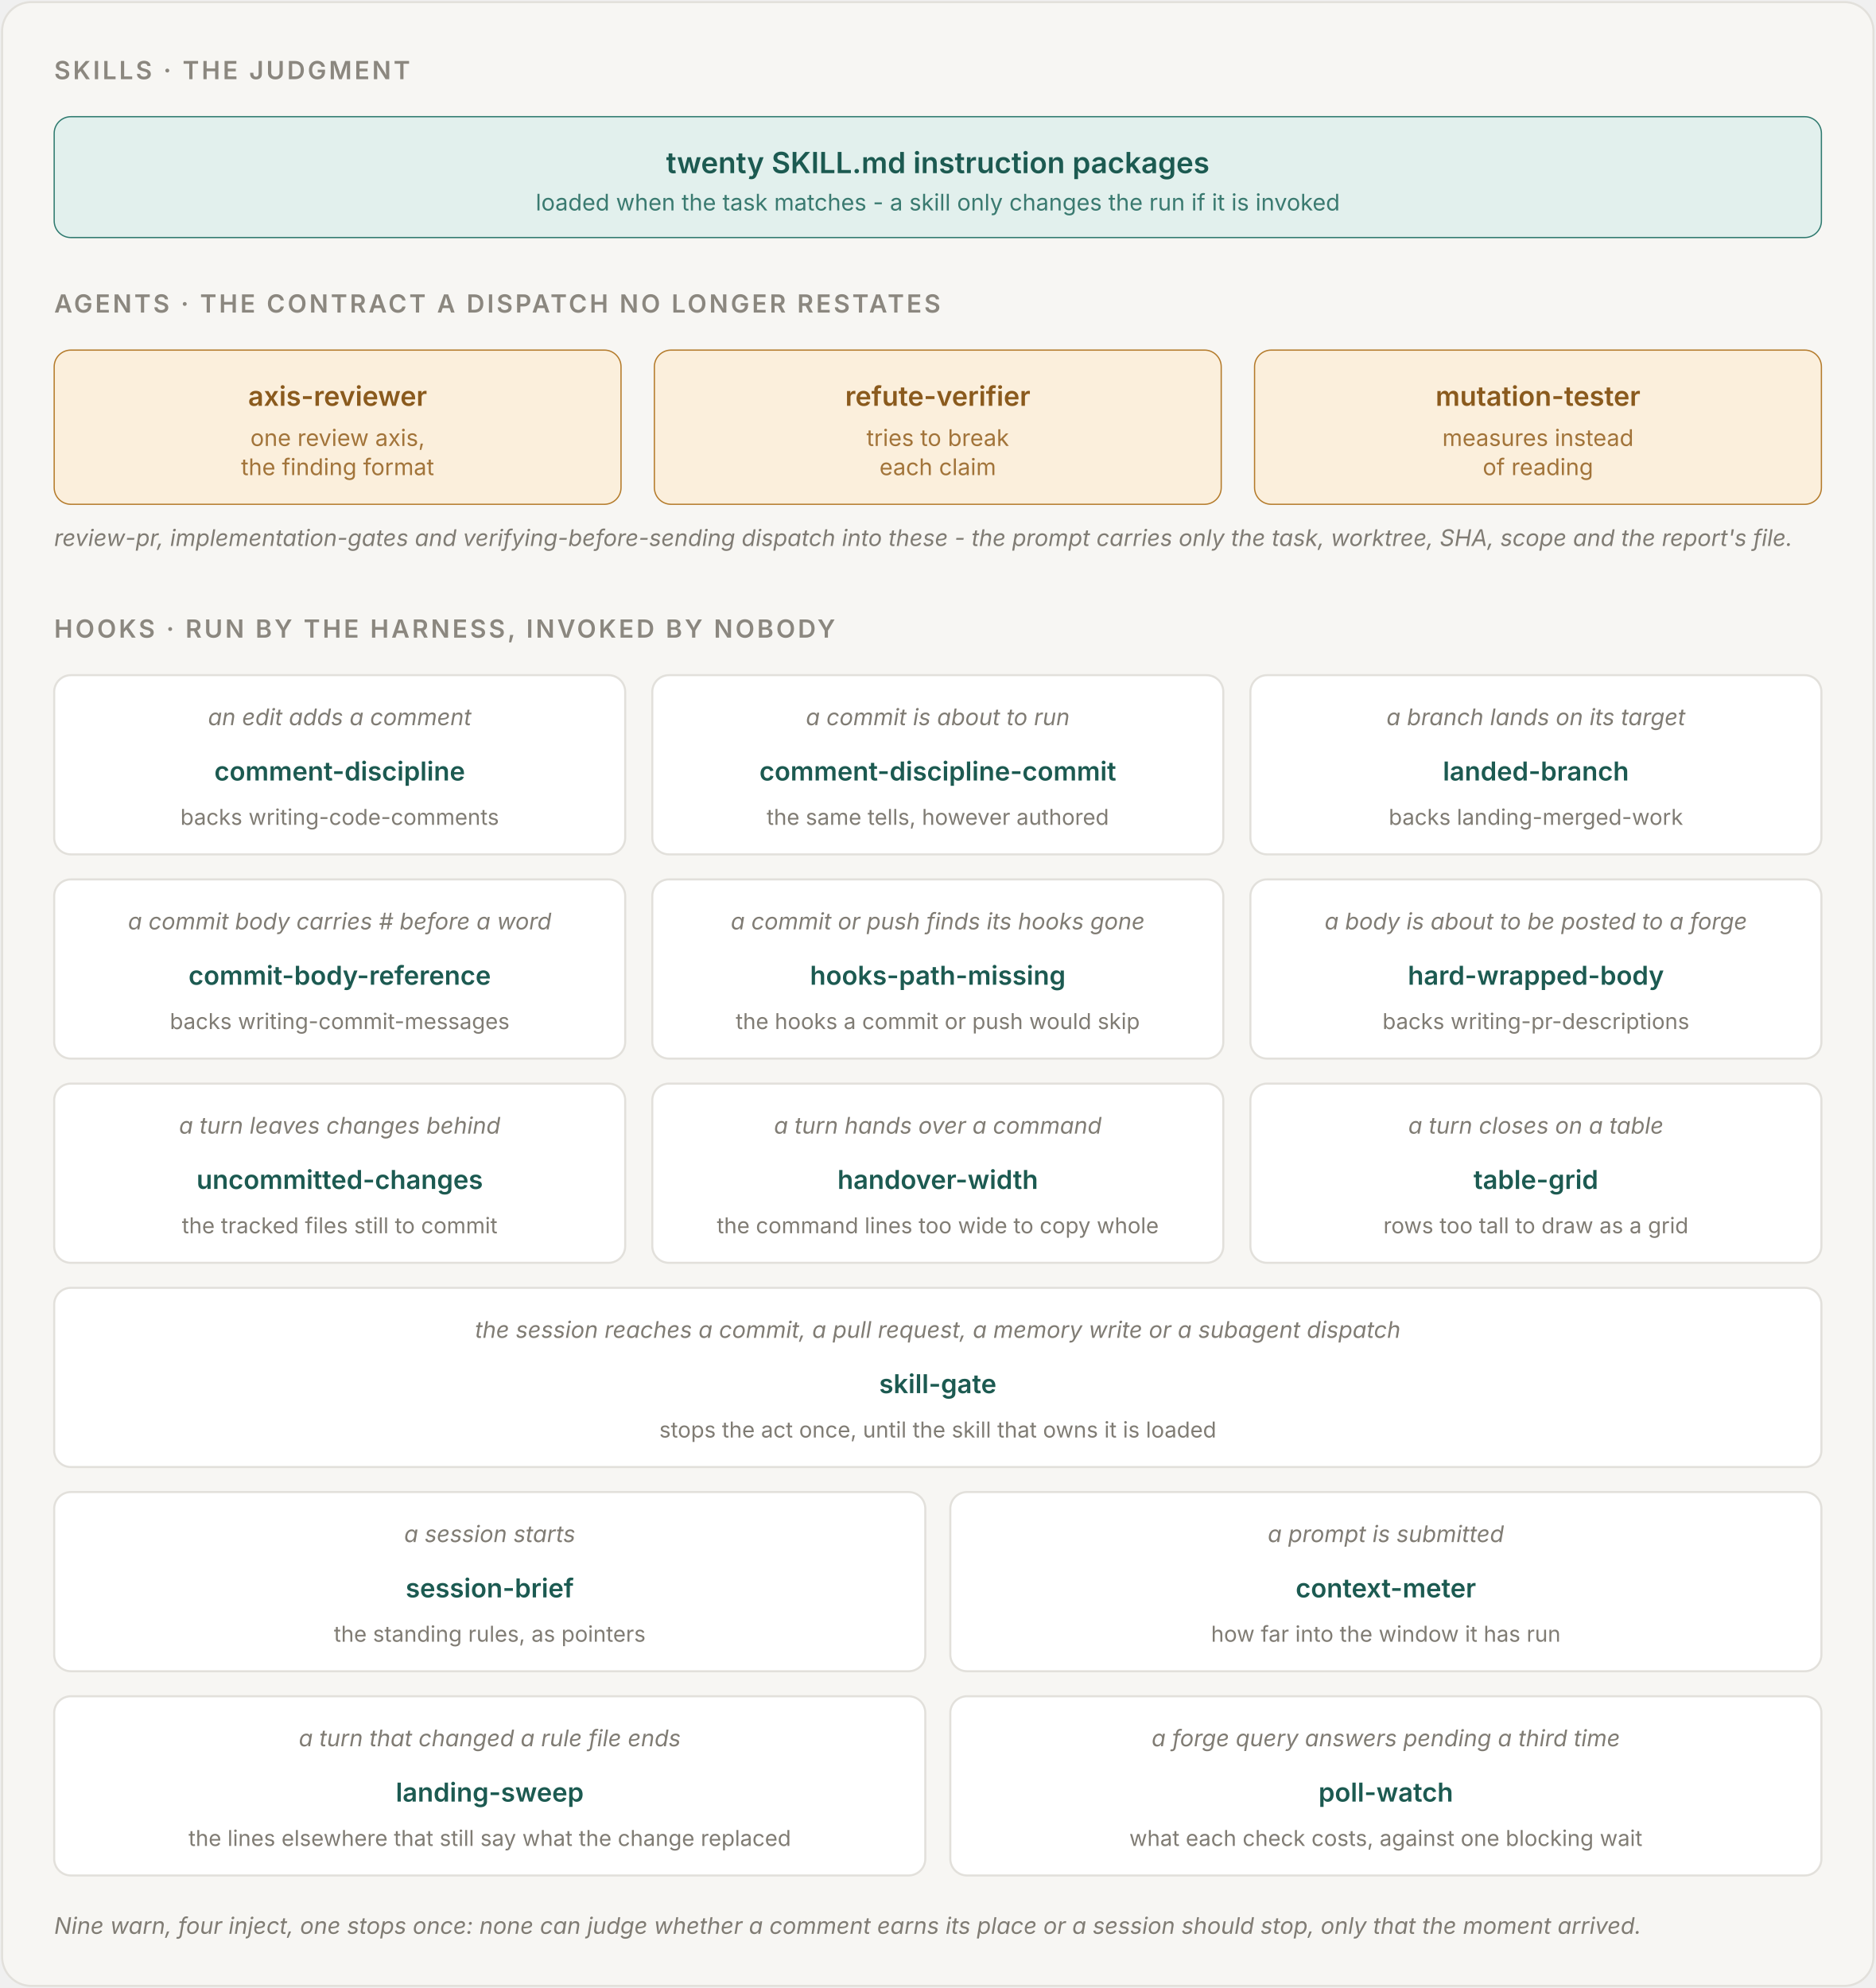
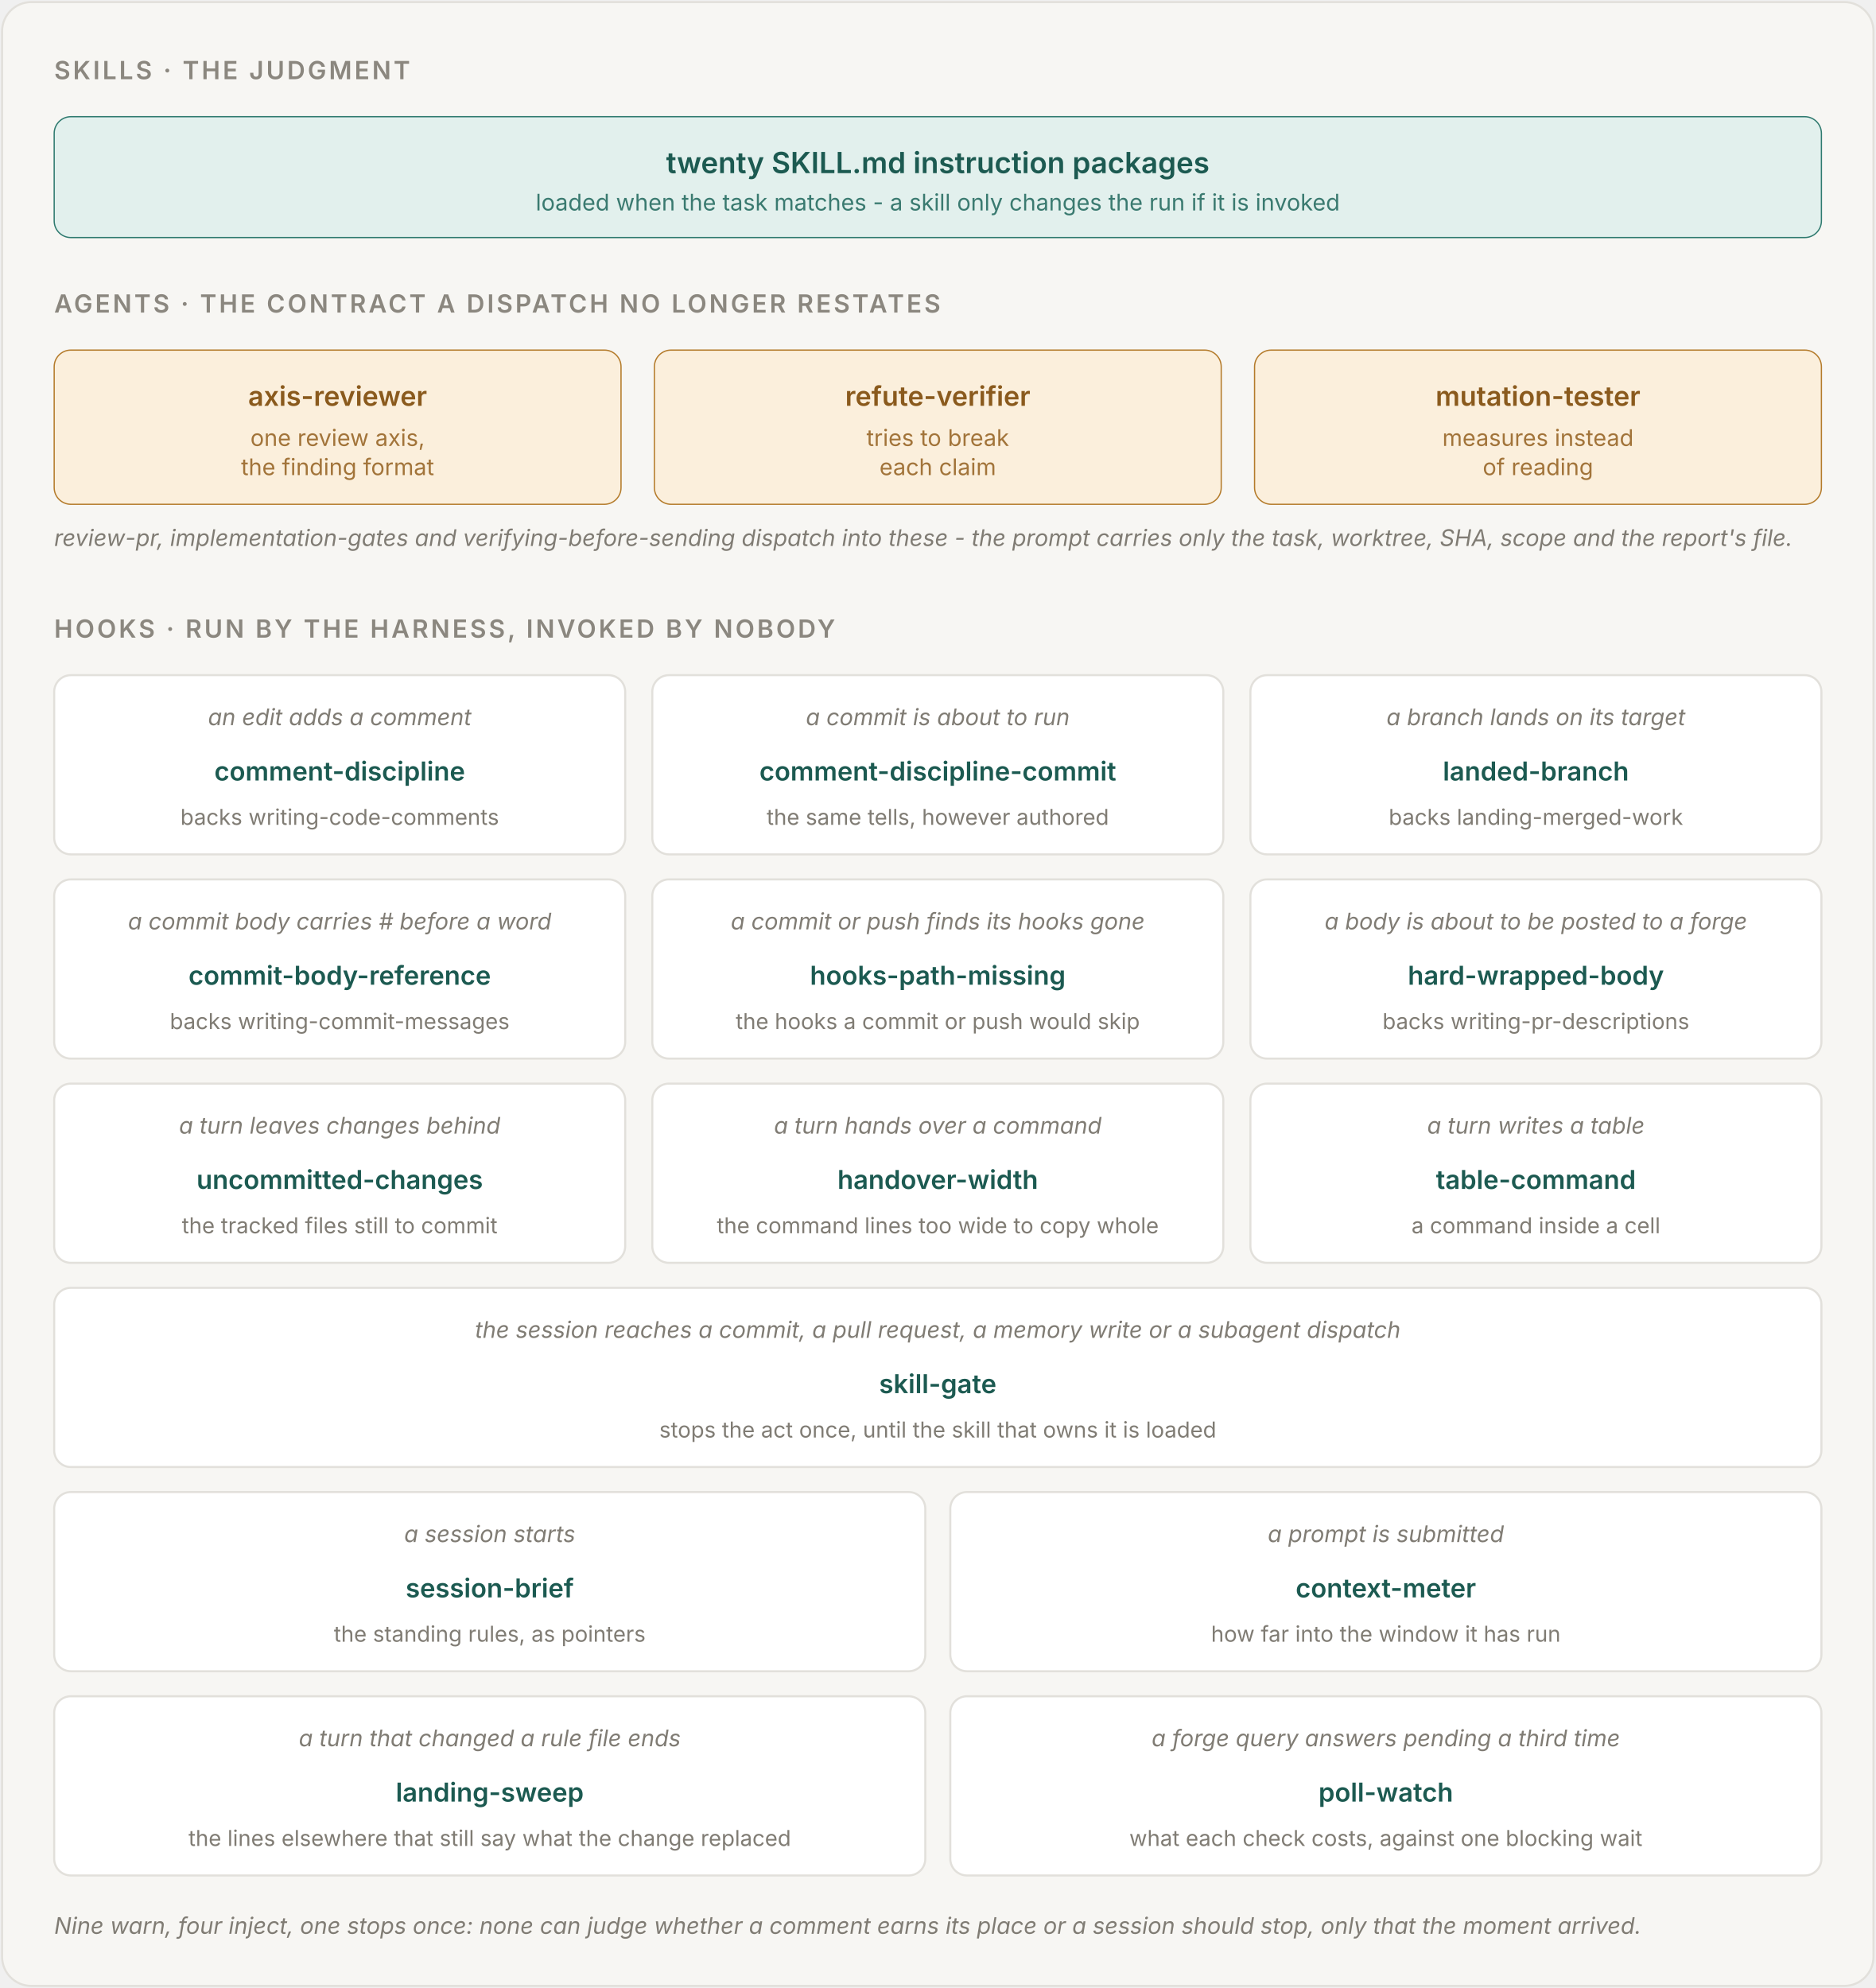
- <svg xmlns="http://www.w3.org/2000/svg" width="100%" viewBox="0 0 900 954" role="img" aria-label="The three component types: twenty skills carry the judgment and fire only when invoked; three agent types carry the reviewer, skeptic and mutation contracts so a dispatch prompt shrinks to the task, its scope and the file its report goes to; fourteen hooks are run by the harness — nine warn at the moments a skill is most often skipped (an edit adding a comment, a commit about to run, a commit message a linter will misread, a commit or push about to run with its configured hooks missing, a branch landing on its target, a turn leaving tracked changes uncommitted, a turn handing over a command too wide to copy whole, a turn closing on a table whose rows are too tall to draw as a grid, a pull request or issue body or a comment about to be sent), one stops a commit, a pull request, a memory write or a subagent dispatch once until the skill that owns it is loaded, and four inject what a session cannot see for itself (the standing rules at session start, how far into its context window it has run, the lines a turn's change to a rule file left stale elsewhere, and what each check costs when a run is polled one call at a time)">
+ <svg xmlns="http://www.w3.org/2000/svg" width="100%" viewBox="0 0 900 954" role="img" aria-label="The three component types: twenty skills carry the judgment and fire only when invoked; three agent types carry the reviewer, skeptic and mutation contracts so a dispatch prompt shrinks to the task, its scope and the file its report goes to; fourteen hooks are run by the harness — nine warn at the moments a skill is most often skipped (an edit adding a comment, a commit about to run, a commit message a linter will misread, a commit or push about to run with its configured hooks missing, a branch landing on its target, a turn leaving tracked changes uncommitted, a turn handing over a command too wide to copy whole, a turn putting a command inside a table cell, a pull request or issue body or a comment about to be sent), one stops a commit, a pull request, a memory write or a subagent dispatch once until the skill that owns it is loaded, and four inject what a session cannot see for itself (the standing rules at session start, how far into its context window it has run, the lines a turn's change to a rule file left stale elsewhere, and what each check costs when a run is polled one call at a time)">
  <rect x="1" y="1" width="898" height="952" rx="14" fill="#F7F6F3" stroke="#E2E0DB" stroke-width="1" />
  <text x="26" y="38" font-family="system-ui, -apple-system, sans-serif" font-size="12" font-weight="600" fill="#8B877F" letter-spacing="1.2">SKILLS · THE JUDGMENT</text>
  <rect x="26" y="56" width="848" height="58" rx="8" fill="#E2F0ED" stroke="#2F7A6F" stroke-width="0.6" />
  <text x="450" y="78" font-family="system-ui, -apple-system, sans-serif" font-size="14" font-weight="600" fill="#1C5A51" text-anchor="middle" dominant-baseline="central">twenty SKILL.md instruction packages</text>
  <text x="450" y="97" font-family="system-ui, -apple-system, sans-serif" font-size="11" font-weight="400" fill="#3A7A70" text-anchor="middle" dominant-baseline="central">loaded when the task matches - a skill only changes the run if it is invoked</text>
  <text x="26" y="150" font-family="system-ui, -apple-system, sans-serif" font-size="12" font-weight="600" fill="#8B877F" letter-spacing="1.2">AGENTS · THE CONTRACT A DISPATCH NO LONGER RESTATES</text>
  <rect x="26" y="168" width="272" height="74" rx="8" fill="#FBEFDC" stroke="#B47B2B" stroke-width="0.6" />
  <text x="162" y="190" font-family="system-ui, -apple-system, sans-serif" font-size="13" font-weight="600" fill="#8A5A1D" text-anchor="middle" dominant-baseline="central">axis-reviewer</text>
  <text x="162" y="210" font-family="system-ui, -apple-system, sans-serif" font-size="11" font-weight="400" fill="#A2743A" text-anchor="middle" dominant-baseline="central">one review axis,</text>
  <text x="162" y="224" font-family="system-ui, -apple-system, sans-serif" font-size="11" font-weight="400" fill="#A2743A" text-anchor="middle" dominant-baseline="central">the finding format</text>
  <rect x="314" y="168" width="272" height="74" rx="8" fill="#FBEFDC" stroke="#B47B2B" stroke-width="0.6" />
  <text x="450" y="190" font-family="system-ui, -apple-system, sans-serif" font-size="13" font-weight="600" fill="#8A5A1D" text-anchor="middle" dominant-baseline="central">refute-verifier</text>
  <text x="450" y="210" font-family="system-ui, -apple-system, sans-serif" font-size="11" font-weight="400" fill="#A2743A" text-anchor="middle" dominant-baseline="central">tries to break</text>
  <text x="450" y="224" font-family="system-ui, -apple-system, sans-serif" font-size="11" font-weight="400" fill="#A2743A" text-anchor="middle" dominant-baseline="central">each claim</text>
  <rect x="602" y="168" width="272" height="74" rx="8" fill="#FBEFDC" stroke="#B47B2B" stroke-width="0.6" />
  <text x="738" y="190" font-family="system-ui, -apple-system, sans-serif" font-size="13" font-weight="600" fill="#8A5A1D" text-anchor="middle" dominant-baseline="central">mutation-tester</text>
  <text x="738" y="210" font-family="system-ui, -apple-system, sans-serif" font-size="11" font-weight="400" fill="#A2743A" text-anchor="middle" dominant-baseline="central">measures instead</text>
  <text x="738" y="224" font-family="system-ui, -apple-system, sans-serif" font-size="11" font-weight="400" fill="#A2743A" text-anchor="middle" dominant-baseline="central">of reading</text>
  <text x="26" y="262" font-family="system-ui, -apple-system, sans-serif" font-size="11" font-style="italic" fill="#807C74">review-pr, implementation-gates and verifying-before-sending dispatch into these - the prompt carries only the task, worktree, SHA, scope and the report's file.</text>
  <text x="26" y="306" font-family="system-ui, -apple-system, sans-serif" font-size="12" font-weight="600" fill="#8B877F" letter-spacing="1.2">HOOKS · RUN BY THE HARNESS, INVOKED BY NOBODY</text>
  <rect x="26" y="324" width="274" height="86" rx="8" fill="#FFFFFF" stroke="#E2E0DB" stroke-width="1" />
  <text x="163" y="344" font-family="system-ui, -apple-system, sans-serif" font-size="11" font-weight="400" font-style="italic" fill="#807C74" text-anchor="middle" dominant-baseline="central">an edit adds a comment</text>
  <text x="163" y="370" font-family="system-ui, -apple-system, sans-serif" font-size="12.5" font-weight="600" fill="#1C5A51" text-anchor="middle" dominant-baseline="central">comment-discipline</text>
  <text x="163" y="392" font-family="system-ui, -apple-system, sans-serif" font-size="10.5" font-weight="400" fill="#807C74" text-anchor="middle" dominant-baseline="central">backs writing-code-comments</text>
  <rect x="313" y="324" width="274" height="86" rx="8" fill="#FFFFFF" stroke="#E2E0DB" stroke-width="1" />
  <text x="450" y="344" font-family="system-ui, -apple-system, sans-serif" font-size="11" font-weight="400" font-style="italic" fill="#807C74" text-anchor="middle" dominant-baseline="central">a commit is about to run</text>
  <text x="450" y="370" font-family="system-ui, -apple-system, sans-serif" font-size="12.5" font-weight="600" fill="#1C5A51" text-anchor="middle" dominant-baseline="central">comment-discipline-commit</text>
  <text x="450" y="392" font-family="system-ui, -apple-system, sans-serif" font-size="10.5" font-weight="400" fill="#807C74" text-anchor="middle" dominant-baseline="central">the same tells, however authored</text>
  <rect x="600" y="324" width="274" height="86" rx="8" fill="#FFFFFF" stroke="#E2E0DB" stroke-width="1" />
  <text x="737" y="344" font-family="system-ui, -apple-system, sans-serif" font-size="11" font-weight="400" font-style="italic" fill="#807C74" text-anchor="middle" dominant-baseline="central">a branch lands on its target</text>
  <text x="737" y="370" font-family="system-ui, -apple-system, sans-serif" font-size="12.5" font-weight="600" fill="#1C5A51" text-anchor="middle" dominant-baseline="central">landed-branch</text>
  <text x="737" y="392" font-family="system-ui, -apple-system, sans-serif" font-size="10.5" font-weight="400" fill="#807C74" text-anchor="middle" dominant-baseline="central">backs landing-merged-work</text>
  <rect x="26" y="422" width="274" height="86" rx="8" fill="#FFFFFF" stroke="#E2E0DB" stroke-width="1" />
  <text x="163" y="442" font-family="system-ui, -apple-system, sans-serif" font-size="11" font-weight="400" font-style="italic" fill="#807C74" text-anchor="middle" dominant-baseline="central">a commit body carries # before a word</text>
  <text x="163" y="468" font-family="system-ui, -apple-system, sans-serif" font-size="12.5" font-weight="600" fill="#1C5A51" text-anchor="middle" dominant-baseline="central">commit-body-reference</text>
  <text x="163" y="490" font-family="system-ui, -apple-system, sans-serif" font-size="10.5" font-weight="400" fill="#807C74" text-anchor="middle" dominant-baseline="central">backs writing-commit-messages</text>
  <rect x="313" y="422" width="274" height="86" rx="8" fill="#FFFFFF" stroke="#E2E0DB" stroke-width="1" />
  <text x="450" y="442" font-family="system-ui, -apple-system, sans-serif" font-size="11" font-weight="400" font-style="italic" fill="#807C74" text-anchor="middle" dominant-baseline="central">a commit or push finds its hooks gone</text>
  <text x="450" y="468" font-family="system-ui, -apple-system, sans-serif" font-size="12.5" font-weight="600" fill="#1C5A51" text-anchor="middle" dominant-baseline="central">hooks-path-missing</text>
  <text x="450" y="490" font-family="system-ui, -apple-system, sans-serif" font-size="10.5" font-weight="400" fill="#807C74" text-anchor="middle" dominant-baseline="central">the hooks a commit or push would skip</text>
  <rect x="600" y="422" width="274" height="86" rx="8" fill="#FFFFFF" stroke="#E2E0DB" stroke-width="1" />
  <text x="737" y="442" font-family="system-ui, -apple-system, sans-serif" font-size="11" font-weight="400" font-style="italic" fill="#807C74" text-anchor="middle" dominant-baseline="central">a body is about to be posted to a forge</text>
  <text x="737" y="468" font-family="system-ui, -apple-system, sans-serif" font-size="12.5" font-weight="600" fill="#1C5A51" text-anchor="middle" dominant-baseline="central">hard-wrapped-body</text>
  <text x="737" y="490" font-family="system-ui, -apple-system, sans-serif" font-size="10.5" font-weight="400" fill="#807C74" text-anchor="middle" dominant-baseline="central">backs writing-pr-descriptions</text>
  <rect x="26" y="520" width="274" height="86" rx="8" fill="#FFFFFF" stroke="#E2E0DB" stroke-width="1" />
  <text x="163" y="540" font-family="system-ui, -apple-system, sans-serif" font-size="11" font-weight="400" font-style="italic" fill="#807C74" text-anchor="middle" dominant-baseline="central">a turn leaves changes behind</text>
  <text x="163" y="566" font-family="system-ui, -apple-system, sans-serif" font-size="12.5" font-weight="600" fill="#1C5A51" text-anchor="middle" dominant-baseline="central">uncommitted-changes</text>
  <text x="163" y="588" font-family="system-ui, -apple-system, sans-serif" font-size="10.5" font-weight="400" fill="#807C74" text-anchor="middle" dominant-baseline="central">the tracked files still to commit</text>
  <rect x="313" y="520" width="274" height="86" rx="8" fill="#FFFFFF" stroke="#E2E0DB" stroke-width="1" />
  <text x="450" y="540" font-family="system-ui, -apple-system, sans-serif" font-size="11" font-weight="400" font-style="italic" fill="#807C74" text-anchor="middle" dominant-baseline="central">a turn hands over a command</text>
  <text x="450" y="566" font-family="system-ui, -apple-system, sans-serif" font-size="12.5" font-weight="600" fill="#1C5A51" text-anchor="middle" dominant-baseline="central">handover-width</text>
  <text x="450" y="588" font-family="system-ui, -apple-system, sans-serif" font-size="10.5" font-weight="400" fill="#807C74" text-anchor="middle" dominant-baseline="central">the command lines too wide to copy whole</text>
  <rect x="600" y="520" width="274" height="86" rx="8" fill="#FFFFFF" stroke="#E2E0DB" stroke-width="1" />
-   <text x="737" y="540" font-family="system-ui, -apple-system, sans-serif" font-size="11" font-weight="400" font-style="italic" fill="#807C74" text-anchor="middle" dominant-baseline="central">a turn closes on a table</text>
-   <text x="737" y="566" font-family="system-ui, -apple-system, sans-serif" font-size="12.5" font-weight="600" fill="#1C5A51" text-anchor="middle" dominant-baseline="central">table-grid</text>
-   <text x="737" y="588" font-family="system-ui, -apple-system, sans-serif" font-size="10.5" font-weight="400" fill="#807C74" text-anchor="middle" dominant-baseline="central">rows too tall to draw as a grid</text>
+   <text x="737" y="540" font-family="system-ui, -apple-system, sans-serif" font-size="11" font-weight="400" font-style="italic" fill="#807C74" text-anchor="middle" dominant-baseline="central">a turn writes a table</text>
+   <text x="737" y="566" font-family="system-ui, -apple-system, sans-serif" font-size="12.5" font-weight="600" fill="#1C5A51" text-anchor="middle" dominant-baseline="central">table-command</text>
+   <text x="737" y="588" font-family="system-ui, -apple-system, sans-serif" font-size="10.5" font-weight="400" fill="#807C74" text-anchor="middle" dominant-baseline="central">a command inside a cell</text>
  <rect x="26" y="618" width="848" height="86" rx="8" fill="#FFFFFF" stroke="#E2E0DB" stroke-width="1" />
  <text x="450" y="638" font-family="system-ui, -apple-system, sans-serif" font-size="11" font-weight="400" font-style="italic" fill="#807C74" text-anchor="middle" dominant-baseline="central">the session reaches a commit, a pull request, a memory write or a subagent dispatch</text>
  <text x="450" y="664" font-family="system-ui, -apple-system, sans-serif" font-size="12.5" font-weight="600" fill="#1C5A51" text-anchor="middle" dominant-baseline="central">skill-gate</text>
  <text x="450" y="686" font-family="system-ui, -apple-system, sans-serif" font-size="10.5" font-weight="400" fill="#807C74" text-anchor="middle" dominant-baseline="central">stops the act once, until the skill that owns it is loaded</text>
  <rect x="26" y="716" width="418" height="86" rx="8" fill="#FFFFFF" stroke="#E2E0DB" stroke-width="1" />
  <text x="235" y="736" font-family="system-ui, -apple-system, sans-serif" font-size="11" font-weight="400" font-style="italic" fill="#807C74" text-anchor="middle" dominant-baseline="central">a session starts</text>
  <text x="235" y="762" font-family="system-ui, -apple-system, sans-serif" font-size="12.5" font-weight="600" fill="#1C5A51" text-anchor="middle" dominant-baseline="central">session-brief</text>
  <text x="235" y="784" font-family="system-ui, -apple-system, sans-serif" font-size="10.5" font-weight="400" fill="#807C74" text-anchor="middle" dominant-baseline="central">the standing rules, as pointers</text>
  <rect x="456" y="716" width="418" height="86" rx="8" fill="#FFFFFF" stroke="#E2E0DB" stroke-width="1" />
  <text x="665" y="736" font-family="system-ui, -apple-system, sans-serif" font-size="11" font-weight="400" font-style="italic" fill="#807C74" text-anchor="middle" dominant-baseline="central">a prompt is submitted</text>
  <text x="665" y="762" font-family="system-ui, -apple-system, sans-serif" font-size="12.5" font-weight="600" fill="#1C5A51" text-anchor="middle" dominant-baseline="central">context-meter</text>
  <text x="665" y="784" font-family="system-ui, -apple-system, sans-serif" font-size="10.5" font-weight="400" fill="#807C74" text-anchor="middle" dominant-baseline="central">how far into the window it has run</text>
  <rect x="26" y="814" width="418" height="86" rx="8" fill="#FFFFFF" stroke="#E2E0DB" stroke-width="1" />
  <text x="235" y="834" font-family="system-ui, -apple-system, sans-serif" font-size="11" font-weight="400" font-style="italic" fill="#807C74" text-anchor="middle" dominant-baseline="central">a turn that changed a rule file ends</text>
  <text x="235" y="860" font-family="system-ui, -apple-system, sans-serif" font-size="12.5" font-weight="600" fill="#1C5A51" text-anchor="middle" dominant-baseline="central">landing-sweep</text>
  <text x="235" y="882" font-family="system-ui, -apple-system, sans-serif" font-size="10.5" font-weight="400" fill="#807C74" text-anchor="middle" dominant-baseline="central">the lines elsewhere that still say what the change replaced</text>
  <rect x="456" y="814" width="418" height="86" rx="8" fill="#FFFFFF" stroke="#E2E0DB" stroke-width="1" />
  <text x="665" y="834" font-family="system-ui, -apple-system, sans-serif" font-size="11" font-weight="400" font-style="italic" fill="#807C74" text-anchor="middle" dominant-baseline="central">a forge query answers pending a third time</text>
  <text x="665" y="860" font-family="system-ui, -apple-system, sans-serif" font-size="12.5" font-weight="600" fill="#1C5A51" text-anchor="middle" dominant-baseline="central">poll-watch</text>
  <text x="665" y="882" font-family="system-ui, -apple-system, sans-serif" font-size="10.5" font-weight="400" fill="#807C74" text-anchor="middle" dominant-baseline="central">what each check costs, against one blocking wait</text>
  <text x="26" y="928" font-family="system-ui, -apple-system, sans-serif" font-size="11" font-style="italic" fill="#807C74">Nine warn, four inject, one stops once: none can judge whether a comment earns its place or a session should stop, only that the moment arrived.</text>
</svg>
